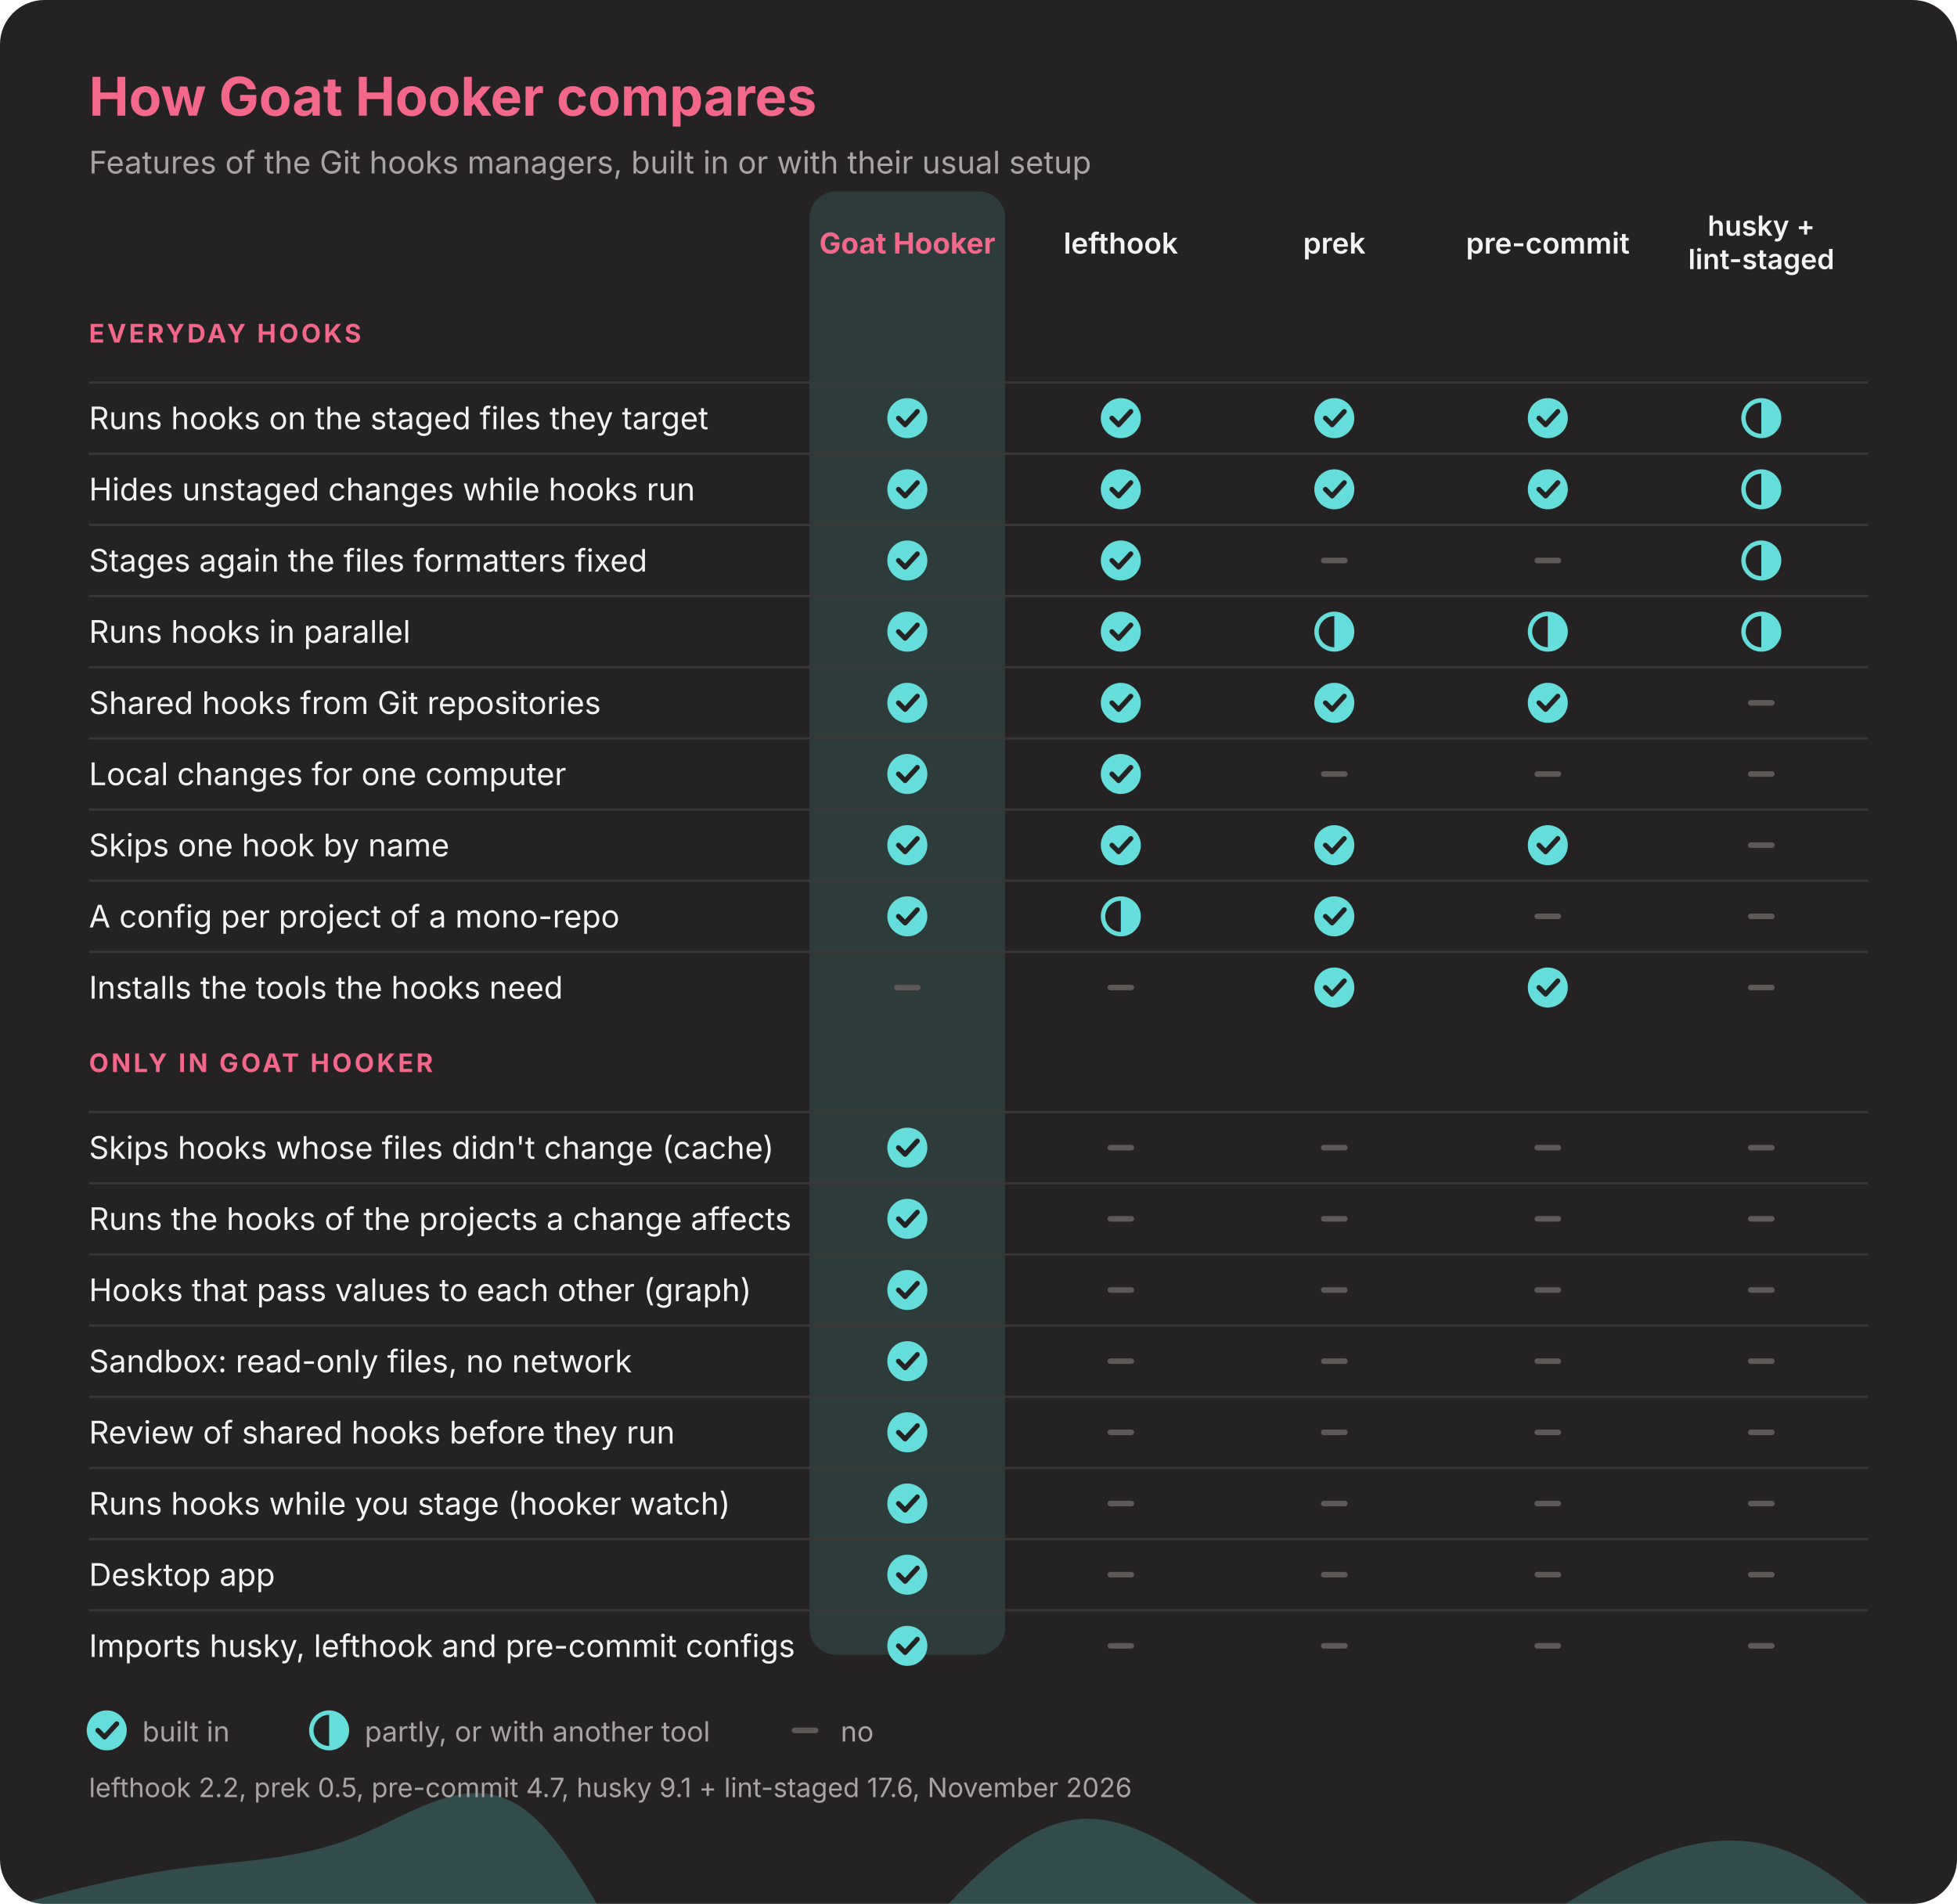
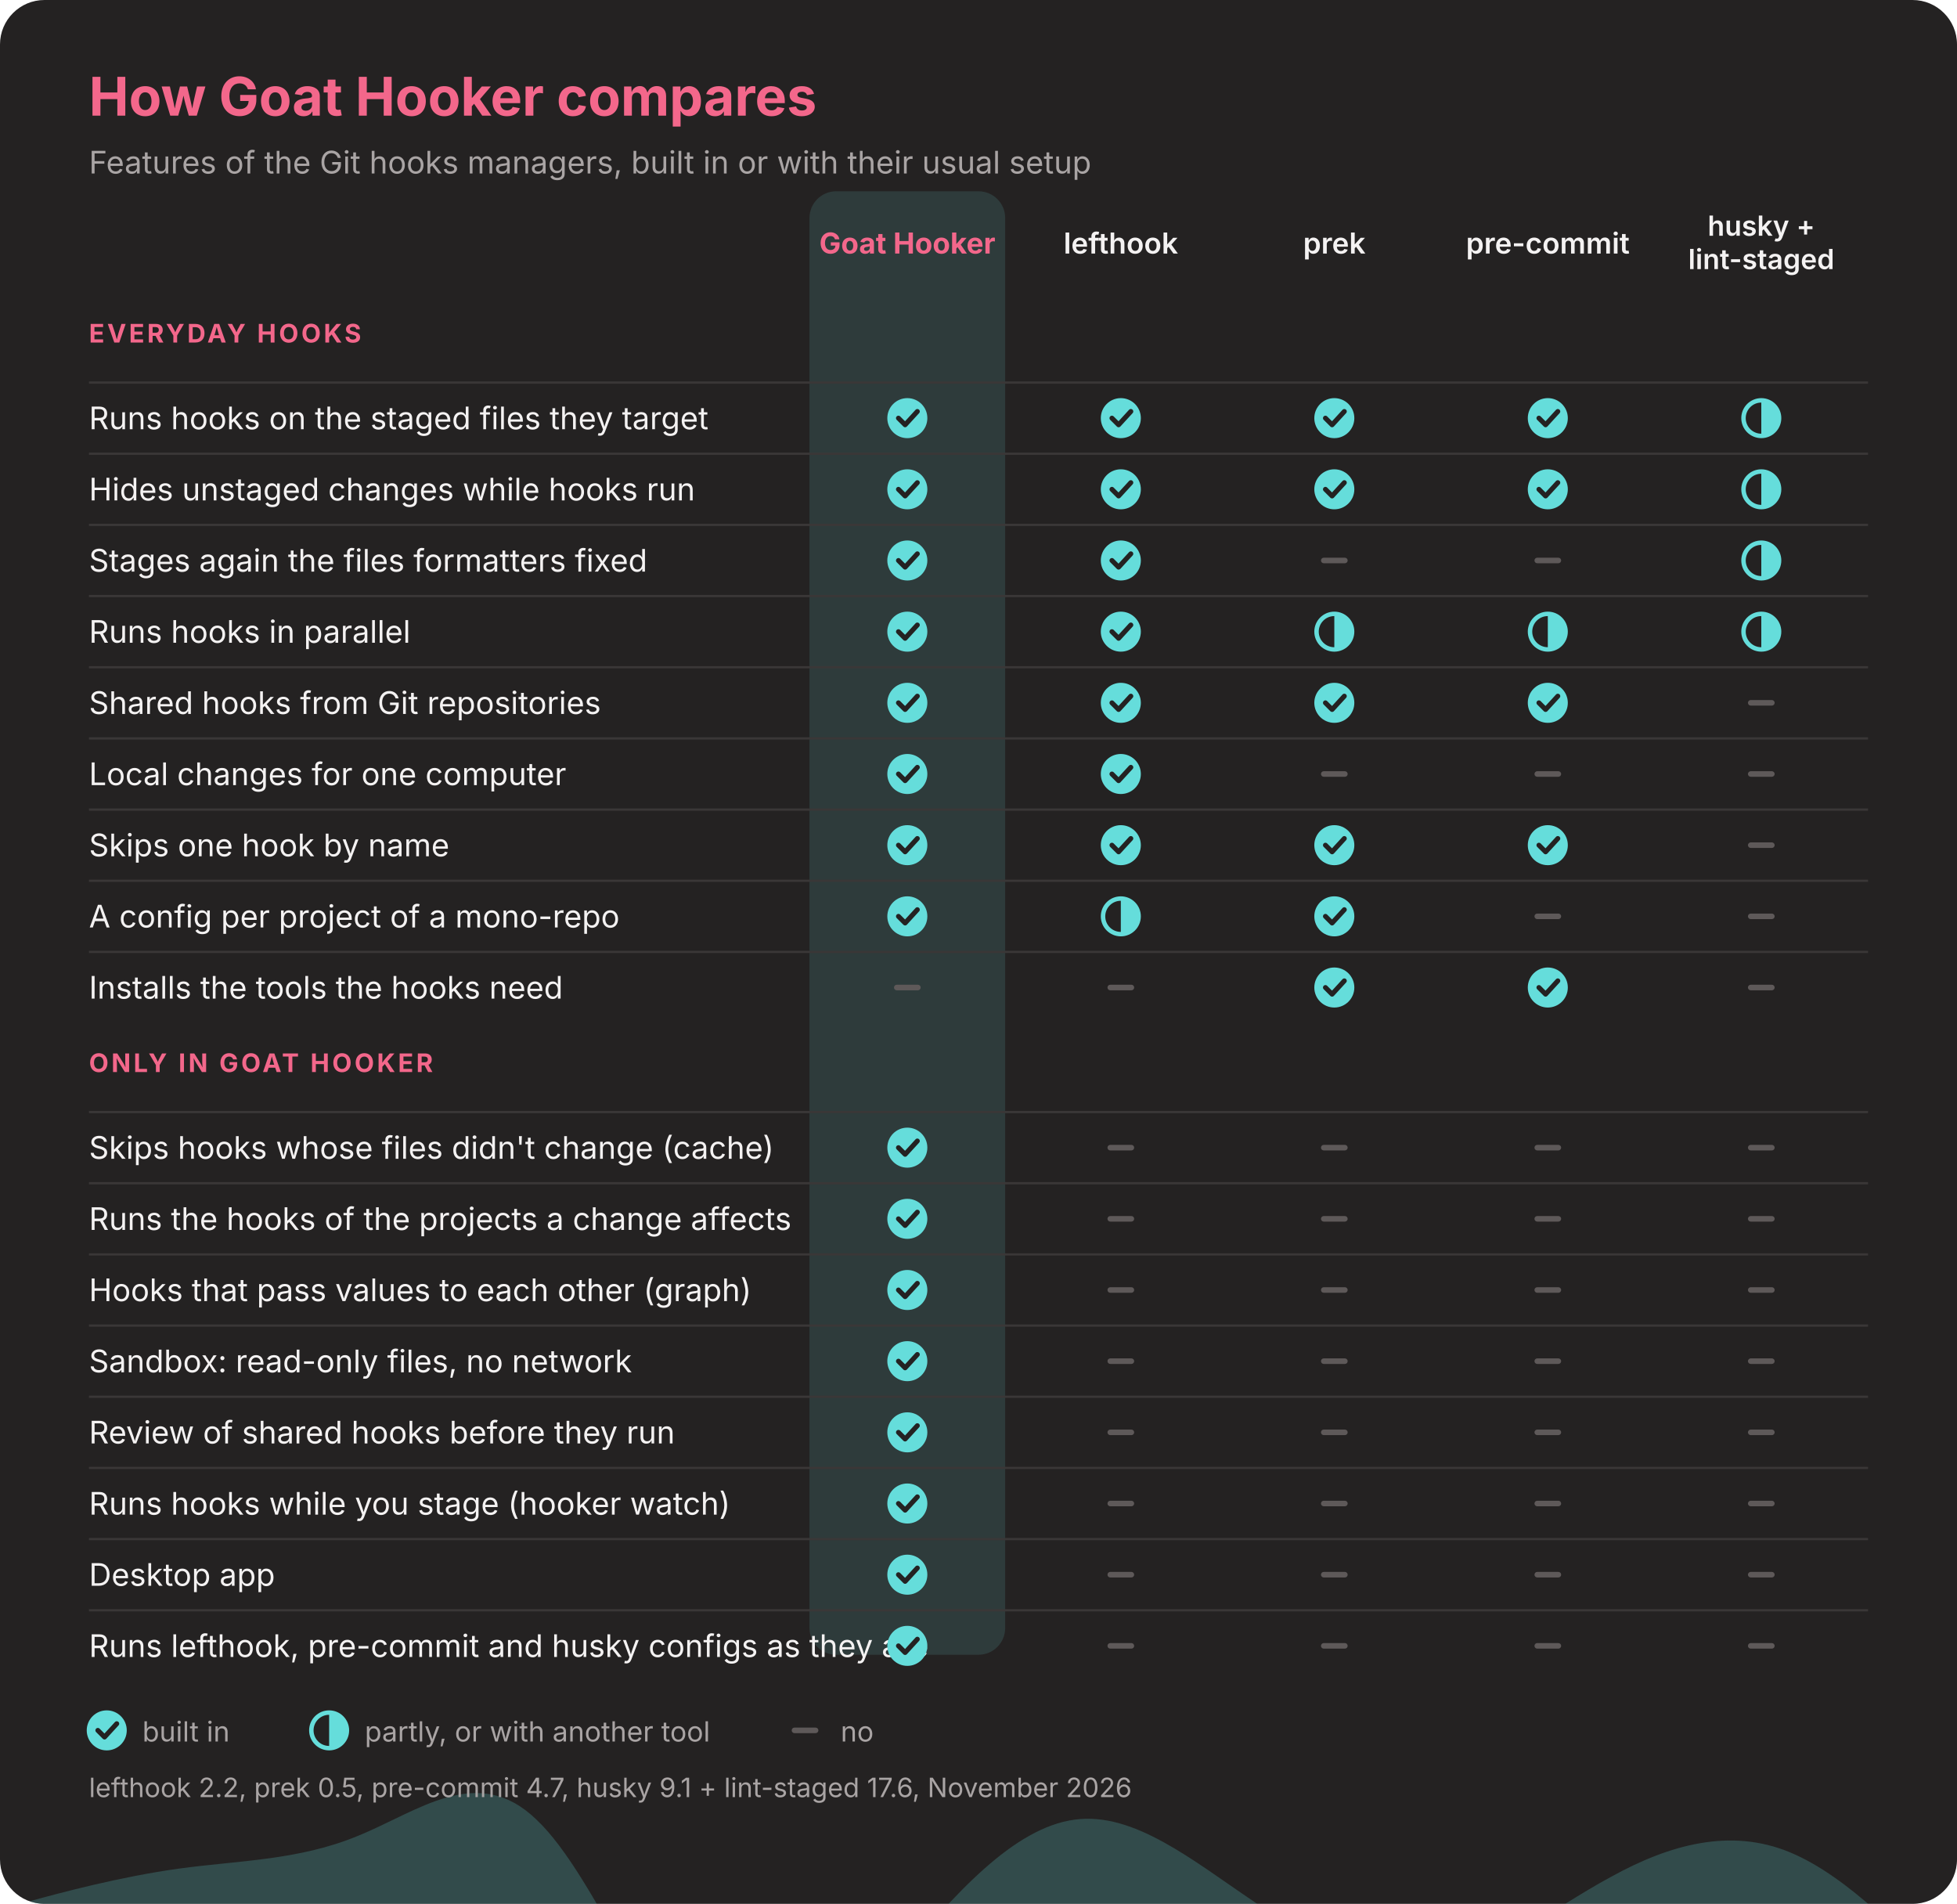
<svg xmlns="http://www.w3.org/2000/svg" width="880" height="856" viewBox="0 0 880 856" fill="none">
  <defs>
    <clipPath id="card">
      <rect width="880" height="856" rx="20" />
    </clipPath>
  </defs>
  <g clip-path="url(#card)">
    <rect width="880" height="856" rx="20" fill="#242222" />
    <path transform="translate(0 734.0723) scale(1.060241)" d="M0 117.369L12.525 113.907C25.05 110.445 50.796 103.521 75.846 100.059C100.896 96.597 126.642 96.597 151.692 86.212C177.437 75.826 202.487 55.054 227.537 79.288C253.283 103.521 278.333 172.761 303.383 190.071C329.129 207.38 354.179 172.761 379.229 141.603C404.975 110.445 430.025 82.75 455.771 79.288C480.821 75.826 505.871 96.597 531.617 113.907C556.667 131.217 581.717 145.065 607.462 141.603C632.512 138.141 657.562 117.369 683.308 103.521C708.358 89.674 734.104 82.75 759.154 93.135C784.204 103.521 809.95 131.217 822.475 145.065L835 158.913V242H822.475C809.95 242 784.204 242 759.154 242C734.104 242 708.358 242 683.308 242C657.562 242 632.512 242 607.462 242C581.717 242 556.667 242 531.617 242C505.871 242 480.821 242 455.771 242C430.025 242 404.975 242 379.229 242C354.179 242 329.129 242 303.383 242C278.333 242 253.283 242 227.537 242C202.487 242 177.437 242 151.692 242C126.642 242 100.896 242 75.846 242C50.796 242 25.05 242 12.525 242H0V117.369Z" fill="#65DDDB" fill-opacity="0.22" />
    <text x="40" y="52" font-family="Inter, -apple-system, 'Segoe UI', Roboto, Helvetica, Arial, sans-serif" font-size="24" font-weight="700" fill="#F3678B" text-anchor="start">How Goat Hooker compares</text>
    <text x="40" y="78" font-family="Inter, -apple-system, 'Segoe UI', Roboto, Helvetica, Arial, sans-serif" font-size="14" font-weight="400" fill="#A9A4A4" text-anchor="start">Features of the Git hooks managers, built in or with their usual setup</text>
    <rect x="364" y="86" width="88" height="658" rx="12" fill="#2E3B3B" />
    <text x="408.0" y="114" font-family="Inter, -apple-system, 'Segoe UI', Roboto, Helvetica, Arial, sans-serif" font-size="13" font-weight="700" fill="#F3678B" text-anchor="middle">Goat Hooker</text>
    <text x="504.0" y="114" font-family="Inter, -apple-system, 'Segoe UI', Roboto, Helvetica, Arial, sans-serif" font-size="13" font-weight="600" fill="#F4F2F2" text-anchor="middle">lefthook</text>
    <text x="600.0" y="114" font-family="Inter, -apple-system, 'Segoe UI', Roboto, Helvetica, Arial, sans-serif" font-size="13" font-weight="600" fill="#F4F2F2" text-anchor="middle">prek</text>
    <text x="696.0" y="114" font-family="Inter, -apple-system, 'Segoe UI', Roboto, Helvetica, Arial, sans-serif" font-size="13" font-weight="600" fill="#F4F2F2" text-anchor="middle">pre-commit</text>
    <text x="792.0" y="106" font-family="Inter, -apple-system, 'Segoe UI', Roboto, Helvetica, Arial, sans-serif" font-size="12.5" font-weight="600" fill="#F4F2F2" text-anchor="middle">husky +</text>
    <text x="792.0" y="121" font-family="Inter, -apple-system, 'Segoe UI', Roboto, Helvetica, Arial, sans-serif" font-size="12.5" font-weight="600" fill="#F4F2F2" text-anchor="middle">lint-staged</text>
    <text x="40" y="154" font-family="Inter, -apple-system, 'Segoe UI', Roboto, Helvetica, Arial, sans-serif" font-size="11.5" font-weight="700" fill="#F3678B" text-anchor="start" letter-spacing="1.2">EVERYDAY HOOKS</text>
    <line x1="40" x2="840" y1="172" y2="172" stroke="#3A3737" />
    <text x="40" y="193" font-family="Inter, -apple-system, 'Segoe UI', Roboto, Helvetica, Arial, sans-serif" font-size="14" font-weight="400" fill="#F4F2F2" text-anchor="start">Runs hooks on the staged files they target</text>
    <circle cx="408.0" cy="188" r="9" fill="#65DDDB" />
    <path d="M404.0 188 l3 3 l5.5 -6" stroke="#242222" stroke-width="2.2" stroke-linecap="round" stroke-linejoin="round" fill="none" />
    <circle cx="504.0" cy="188" r="9" fill="#65DDDB" />
    <path d="M500.0 188 l3 3 l5.5 -6" stroke="#242222" stroke-width="2.2" stroke-linecap="round" stroke-linejoin="round" fill="none" />
    <circle cx="600.0" cy="188" r="9" fill="#65DDDB" />
    <path d="M596.0 188 l3 3 l5.5 -6" stroke="#242222" stroke-width="2.2" stroke-linecap="round" stroke-linejoin="round" fill="none" />
    <circle cx="696.0" cy="188" r="9" fill="#65DDDB" />
    <path d="M692.0 188 l3 3 l5.5 -6" stroke="#242222" stroke-width="2.2" stroke-linecap="round" stroke-linejoin="round" fill="none" />
    <circle cx="792.0" cy="188" r="8" stroke="#65DDDB" stroke-width="2" fill="none" />
    <path d="M792.0 180 a8 8 0 0 1 0 16 z" fill="#65DDDB" />
    <line x1="40" x2="840" y1="204" y2="204" stroke="#3A3737" />
    <text x="40" y="225" font-family="Inter, -apple-system, 'Segoe UI', Roboto, Helvetica, Arial, sans-serif" font-size="14" font-weight="400" fill="#F4F2F2" text-anchor="start">Hides unstaged changes while hooks run</text>
    <circle cx="408.0" cy="220" r="9" fill="#65DDDB" />
    <path d="M404.0 220 l3 3 l5.5 -6" stroke="#242222" stroke-width="2.2" stroke-linecap="round" stroke-linejoin="round" fill="none" />
    <circle cx="504.0" cy="220" r="9" fill="#65DDDB" />
    <path d="M500.0 220 l3 3 l5.5 -6" stroke="#242222" stroke-width="2.2" stroke-linecap="round" stroke-linejoin="round" fill="none" />
    <circle cx="600.0" cy="220" r="9" fill="#65DDDB" />
    <path d="M596.0 220 l3 3 l5.5 -6" stroke="#242222" stroke-width="2.2" stroke-linecap="round" stroke-linejoin="round" fill="none" />
    <circle cx="696.0" cy="220" r="9" fill="#65DDDB" />
    <path d="M692.0 220 l3 3 l5.5 -6" stroke="#242222" stroke-width="2.2" stroke-linecap="round" stroke-linejoin="round" fill="none" />
    <circle cx="792.0" cy="220" r="8" stroke="#65DDDB" stroke-width="2" fill="none" />
    <path d="M792.0 212 a8 8 0 0 1 0 16 z" fill="#65DDDB" />
    <line x1="40" x2="840" y1="236" y2="236" stroke="#3A3737" />
    <text x="40" y="257" font-family="Inter, -apple-system, 'Segoe UI', Roboto, Helvetica, Arial, sans-serif" font-size="14" font-weight="400" fill="#F4F2F2" text-anchor="start">Stages again the files formatters fixed</text>
    <circle cx="408.0" cy="252" r="9" fill="#65DDDB" />
    <path d="M404.0 252 l3 3 l5.5 -6" stroke="#242222" stroke-width="2.2" stroke-linecap="round" stroke-linejoin="round" fill="none" />
    <circle cx="504.0" cy="252" r="9" fill="#65DDDB" />
    <path d="M500.0 252 l3 3 l5.5 -6" stroke="#242222" stroke-width="2.2" stroke-linecap="round" stroke-linejoin="round" fill="none" />
    <rect x="594.0" y="250.75" width="12" height="2.5" rx="1.25" fill="#5E5959" />
    <rect x="690.0" y="250.75" width="12" height="2.5" rx="1.25" fill="#5E5959" />
    <circle cx="792.0" cy="252" r="8" stroke="#65DDDB" stroke-width="2" fill="none" />
    <path d="M792.0 244 a8 8 0 0 1 0 16 z" fill="#65DDDB" />
    <line x1="40" x2="840" y1="268" y2="268" stroke="#3A3737" />
    <text x="40" y="289" font-family="Inter, -apple-system, 'Segoe UI', Roboto, Helvetica, Arial, sans-serif" font-size="14" font-weight="400" fill="#F4F2F2" text-anchor="start">Runs hooks in parallel</text>
    <circle cx="408.0" cy="284" r="9" fill="#65DDDB" />
    <path d="M404.0 284 l3 3 l5.5 -6" stroke="#242222" stroke-width="2.2" stroke-linecap="round" stroke-linejoin="round" fill="none" />
    <circle cx="504.0" cy="284" r="9" fill="#65DDDB" />
    <path d="M500.0 284 l3 3 l5.5 -6" stroke="#242222" stroke-width="2.2" stroke-linecap="round" stroke-linejoin="round" fill="none" />
    <circle cx="600.0" cy="284" r="8" stroke="#65DDDB" stroke-width="2" fill="none" />
    <path d="M600.0 276 a8 8 0 0 1 0 16 z" fill="#65DDDB" />
    <circle cx="696.0" cy="284" r="8" stroke="#65DDDB" stroke-width="2" fill="none" />
    <path d="M696.0 276 a8 8 0 0 1 0 16 z" fill="#65DDDB" />
    <circle cx="792.0" cy="284" r="8" stroke="#65DDDB" stroke-width="2" fill="none" />
    <path d="M792.0 276 a8 8 0 0 1 0 16 z" fill="#65DDDB" />
    <line x1="40" x2="840" y1="300" y2="300" stroke="#3A3737" />
    <text x="40" y="321" font-family="Inter, -apple-system, 'Segoe UI', Roboto, Helvetica, Arial, sans-serif" font-size="14" font-weight="400" fill="#F4F2F2" text-anchor="start">Shared hooks from Git repositories</text>
    <circle cx="408.0" cy="316" r="9" fill="#65DDDB" />
    <path d="M404.0 316 l3 3 l5.5 -6" stroke="#242222" stroke-width="2.2" stroke-linecap="round" stroke-linejoin="round" fill="none" />
    <circle cx="504.0" cy="316" r="9" fill="#65DDDB" />
    <path d="M500.0 316 l3 3 l5.5 -6" stroke="#242222" stroke-width="2.2" stroke-linecap="round" stroke-linejoin="round" fill="none" />
    <circle cx="600.0" cy="316" r="9" fill="#65DDDB" />
    <path d="M596.0 316 l3 3 l5.5 -6" stroke="#242222" stroke-width="2.2" stroke-linecap="round" stroke-linejoin="round" fill="none" />
    <circle cx="696.0" cy="316" r="9" fill="#65DDDB" />
    <path d="M692.0 316 l3 3 l5.5 -6" stroke="#242222" stroke-width="2.2" stroke-linecap="round" stroke-linejoin="round" fill="none" />
    <rect x="786.0" y="314.75" width="12" height="2.5" rx="1.25" fill="#5E5959" />
    <line x1="40" x2="840" y1="332" y2="332" stroke="#3A3737" />
    <text x="40" y="353" font-family="Inter, -apple-system, 'Segoe UI', Roboto, Helvetica, Arial, sans-serif" font-size="14" font-weight="400" fill="#F4F2F2" text-anchor="start">Local changes for one computer</text>
    <circle cx="408.0" cy="348" r="9" fill="#65DDDB" />
    <path d="M404.0 348 l3 3 l5.5 -6" stroke="#242222" stroke-width="2.2" stroke-linecap="round" stroke-linejoin="round" fill="none" />
    <circle cx="504.0" cy="348" r="9" fill="#65DDDB" />
    <path d="M500.0 348 l3 3 l5.5 -6" stroke="#242222" stroke-width="2.2" stroke-linecap="round" stroke-linejoin="round" fill="none" />
    <rect x="594.0" y="346.75" width="12" height="2.5" rx="1.25" fill="#5E5959" />
    <rect x="690.0" y="346.75" width="12" height="2.5" rx="1.25" fill="#5E5959" />
    <rect x="786.0" y="346.75" width="12" height="2.5" rx="1.25" fill="#5E5959" />
    <line x1="40" x2="840" y1="364" y2="364" stroke="#3A3737" />
    <text x="40" y="385" font-family="Inter, -apple-system, 'Segoe UI', Roboto, Helvetica, Arial, sans-serif" font-size="14" font-weight="400" fill="#F4F2F2" text-anchor="start">Skips one hook by name</text>
    <circle cx="408.0" cy="380" r="9" fill="#65DDDB" />
    <path d="M404.0 380 l3 3 l5.5 -6" stroke="#242222" stroke-width="2.2" stroke-linecap="round" stroke-linejoin="round" fill="none" />
    <circle cx="504.0" cy="380" r="9" fill="#65DDDB" />
    <path d="M500.0 380 l3 3 l5.5 -6" stroke="#242222" stroke-width="2.2" stroke-linecap="round" stroke-linejoin="round" fill="none" />
    <circle cx="600.0" cy="380" r="9" fill="#65DDDB" />
    <path d="M596.0 380 l3 3 l5.5 -6" stroke="#242222" stroke-width="2.2" stroke-linecap="round" stroke-linejoin="round" fill="none" />
    <circle cx="696.0" cy="380" r="9" fill="#65DDDB" />
    <path d="M692.0 380 l3 3 l5.5 -6" stroke="#242222" stroke-width="2.2" stroke-linecap="round" stroke-linejoin="round" fill="none" />
    <rect x="786.0" y="378.75" width="12" height="2.5" rx="1.25" fill="#5E5959" />
    <line x1="40" x2="840" y1="396" y2="396" stroke="#3A3737" />
    <text x="40" y="417" font-family="Inter, -apple-system, 'Segoe UI', Roboto, Helvetica, Arial, sans-serif" font-size="14" font-weight="400" fill="#F4F2F2" text-anchor="start">A config per project of a mono-repo</text>
    <circle cx="408.0" cy="412" r="9" fill="#65DDDB" />
    <path d="M404.0 412 l3 3 l5.5 -6" stroke="#242222" stroke-width="2.2" stroke-linecap="round" stroke-linejoin="round" fill="none" />
    <circle cx="504.0" cy="412" r="8" stroke="#65DDDB" stroke-width="2" fill="none" />
    <path d="M504.0 404 a8 8 0 0 1 0 16 z" fill="#65DDDB" />
    <circle cx="600.0" cy="412" r="9" fill="#65DDDB" />
    <path d="M596.0 412 l3 3 l5.5 -6" stroke="#242222" stroke-width="2.2" stroke-linecap="round" stroke-linejoin="round" fill="none" />
    <rect x="690.0" y="410.75" width="12" height="2.5" rx="1.25" fill="#5E5959" />
    <rect x="786.0" y="410.75" width="12" height="2.5" rx="1.25" fill="#5E5959" />
    <line x1="40" x2="840" y1="428" y2="428" stroke="#3A3737" />
    <text x="40" y="449" font-family="Inter, -apple-system, 'Segoe UI', Roboto, Helvetica, Arial, sans-serif" font-size="14" font-weight="400" fill="#F4F2F2" text-anchor="start">Installs the tools the hooks need</text>
    <rect x="402.0" y="442.75" width="12" height="2.5" rx="1.25" fill="#5E5959" />
    <rect x="498.0" y="442.75" width="12" height="2.5" rx="1.25" fill="#5E5959" />
    <circle cx="600.0" cy="444" r="9" fill="#65DDDB" />
    <path d="M596.0 444 l3 3 l5.5 -6" stroke="#242222" stroke-width="2.2" stroke-linecap="round" stroke-linejoin="round" fill="none" />
    <circle cx="696.0" cy="444" r="9" fill="#65DDDB" />
    <path d="M692.0 444 l3 3 l5.5 -6" stroke="#242222" stroke-width="2.2" stroke-linecap="round" stroke-linejoin="round" fill="none" />
    <rect x="786.0" y="442.75" width="12" height="2.5" rx="1.25" fill="#5E5959" />
    <text x="40" y="482" font-family="Inter, -apple-system, 'Segoe UI', Roboto, Helvetica, Arial, sans-serif" font-size="11.5" font-weight="700" fill="#F3678B" text-anchor="start" letter-spacing="1.2">ONLY IN GOAT HOOKER</text>
    <line x1="40" x2="840" y1="500" y2="500" stroke="#3A3737" />
    <text x="40" y="521" font-family="Inter, -apple-system, 'Segoe UI', Roboto, Helvetica, Arial, sans-serif" font-size="14" font-weight="400" fill="#F4F2F2" text-anchor="start">Skips hooks whose files didn't change (cache)</text>
    <circle cx="408.0" cy="516" r="9" fill="#65DDDB" />
    <path d="M404.0 516 l3 3 l5.5 -6" stroke="#242222" stroke-width="2.2" stroke-linecap="round" stroke-linejoin="round" fill="none" />
    <rect x="498.0" y="514.75" width="12" height="2.5" rx="1.25" fill="#5E5959" />
    <rect x="594.0" y="514.75" width="12" height="2.5" rx="1.25" fill="#5E5959" />
    <rect x="690.0" y="514.75" width="12" height="2.5" rx="1.25" fill="#5E5959" />
    <rect x="786.0" y="514.75" width="12" height="2.5" rx="1.25" fill="#5E5959" />
    <line x1="40" x2="840" y1="532" y2="532" stroke="#3A3737" />
    <text x="40" y="553" font-family="Inter, -apple-system, 'Segoe UI', Roboto, Helvetica, Arial, sans-serif" font-size="14" font-weight="400" fill="#F4F2F2" text-anchor="start">Runs the hooks of the projects a change affects</text>
    <circle cx="408.0" cy="548" r="9" fill="#65DDDB" />
    <path d="M404.0 548 l3 3 l5.5 -6" stroke="#242222" stroke-width="2.2" stroke-linecap="round" stroke-linejoin="round" fill="none" />
    <rect x="498.0" y="546.75" width="12" height="2.5" rx="1.25" fill="#5E5959" />
    <rect x="594.0" y="546.75" width="12" height="2.5" rx="1.25" fill="#5E5959" />
    <rect x="690.0" y="546.75" width="12" height="2.5" rx="1.25" fill="#5E5959" />
    <rect x="786.0" y="546.75" width="12" height="2.5" rx="1.25" fill="#5E5959" />
    <line x1="40" x2="840" y1="564" y2="564" stroke="#3A3737" />
    <text x="40" y="585" font-family="Inter, -apple-system, 'Segoe UI', Roboto, Helvetica, Arial, sans-serif" font-size="14" font-weight="400" fill="#F4F2F2" text-anchor="start">Hooks that pass values to each other (graph)</text>
    <circle cx="408.0" cy="580" r="9" fill="#65DDDB" />
    <path d="M404.0 580 l3 3 l5.5 -6" stroke="#242222" stroke-width="2.2" stroke-linecap="round" stroke-linejoin="round" fill="none" />
    <rect x="498.0" y="578.75" width="12" height="2.5" rx="1.25" fill="#5E5959" />
    <rect x="594.0" y="578.75" width="12" height="2.5" rx="1.25" fill="#5E5959" />
    <rect x="690.0" y="578.75" width="12" height="2.5" rx="1.25" fill="#5E5959" />
    <rect x="786.0" y="578.75" width="12" height="2.5" rx="1.25" fill="#5E5959" />
    <line x1="40" x2="840" y1="596" y2="596" stroke="#3A3737" />
    <text x="40" y="617" font-family="Inter, -apple-system, 'Segoe UI', Roboto, Helvetica, Arial, sans-serif" font-size="14" font-weight="400" fill="#F4F2F2" text-anchor="start">Sandbox: read-only files, no network</text>
    <circle cx="408.0" cy="612" r="9" fill="#65DDDB" />
    <path d="M404.0 612 l3 3 l5.5 -6" stroke="#242222" stroke-width="2.2" stroke-linecap="round" stroke-linejoin="round" fill="none" />
    <rect x="498.0" y="610.75" width="12" height="2.5" rx="1.25" fill="#5E5959" />
    <rect x="594.0" y="610.75" width="12" height="2.5" rx="1.25" fill="#5E5959" />
    <rect x="690.0" y="610.75" width="12" height="2.5" rx="1.25" fill="#5E5959" />
    <rect x="786.0" y="610.75" width="12" height="2.5" rx="1.25" fill="#5E5959" />
    <line x1="40" x2="840" y1="628" y2="628" stroke="#3A3737" />
    <text x="40" y="649" font-family="Inter, -apple-system, 'Segoe UI', Roboto, Helvetica, Arial, sans-serif" font-size="14" font-weight="400" fill="#F4F2F2" text-anchor="start">Review of shared hooks before they run</text>
    <circle cx="408.0" cy="644" r="9" fill="#65DDDB" />
    <path d="M404.0 644 l3 3 l5.5 -6" stroke="#242222" stroke-width="2.2" stroke-linecap="round" stroke-linejoin="round" fill="none" />
    <rect x="498.0" y="642.75" width="12" height="2.5" rx="1.25" fill="#5E5959" />
    <rect x="594.0" y="642.75" width="12" height="2.5" rx="1.25" fill="#5E5959" />
    <rect x="690.0" y="642.75" width="12" height="2.5" rx="1.25" fill="#5E5959" />
    <rect x="786.0" y="642.75" width="12" height="2.5" rx="1.25" fill="#5E5959" />
    <line x1="40" x2="840" y1="660" y2="660" stroke="#3A3737" />
    <text x="40" y="681" font-family="Inter, -apple-system, 'Segoe UI', Roboto, Helvetica, Arial, sans-serif" font-size="14" font-weight="400" fill="#F4F2F2" text-anchor="start">Runs hooks while you stage (hooker watch)</text>
    <circle cx="408.0" cy="676" r="9" fill="#65DDDB" />
    <path d="M404.0 676 l3 3 l5.5 -6" stroke="#242222" stroke-width="2.2" stroke-linecap="round" stroke-linejoin="round" fill="none" />
    <rect x="498.0" y="674.75" width="12" height="2.5" rx="1.25" fill="#5E5959" />
    <rect x="594.0" y="674.75" width="12" height="2.5" rx="1.25" fill="#5E5959" />
    <rect x="690.0" y="674.75" width="12" height="2.5" rx="1.25" fill="#5E5959" />
    <rect x="786.0" y="674.75" width="12" height="2.5" rx="1.25" fill="#5E5959" />
    <line x1="40" x2="840" y1="692" y2="692" stroke="#3A3737" />
    <text x="40" y="713" font-family="Inter, -apple-system, 'Segoe UI', Roboto, Helvetica, Arial, sans-serif" font-size="14" font-weight="400" fill="#F4F2F2" text-anchor="start">Desktop app</text>
    <circle cx="408.0" cy="708" r="9" fill="#65DDDB" />
    <path d="M404.0 708 l3 3 l5.5 -6" stroke="#242222" stroke-width="2.2" stroke-linecap="round" stroke-linejoin="round" fill="none" />
    <rect x="498.0" y="706.75" width="12" height="2.5" rx="1.25" fill="#5E5959" />
    <rect x="594.0" y="706.75" width="12" height="2.5" rx="1.25" fill="#5E5959" />
    <rect x="690.0" y="706.75" width="12" height="2.5" rx="1.25" fill="#5E5959" />
    <rect x="786.0" y="706.75" width="12" height="2.5" rx="1.25" fill="#5E5959" />
    <line x1="40" x2="840" y1="724" y2="724" stroke="#3A3737" />
-     <text x="40" y="745" font-family="Inter, -apple-system, 'Segoe UI', Roboto, Helvetica, Arial, sans-serif" font-size="14" font-weight="400" fill="#F4F2F2" text-anchor="start">Imports husky, lefthook and pre-commit configs</text>
+     <text x="40" y="745" font-family="Inter, -apple-system, 'Segoe UI', Roboto, Helvetica, Arial, sans-serif" font-size="14" font-weight="400" fill="#F4F2F2" text-anchor="start">Runs lefthook, pre-commit and husky configs as they are</text>
    <circle cx="408.0" cy="740" r="9" fill="#65DDDB" />
    <path d="M404.0 740 l3 3 l5.5 -6" stroke="#242222" stroke-width="2.2" stroke-linecap="round" stroke-linejoin="round" fill="none" />
    <rect x="498.0" y="738.75" width="12" height="2.5" rx="1.25" fill="#5E5959" />
    <rect x="594.0" y="738.75" width="12" height="2.5" rx="1.25" fill="#5E5959" />
    <rect x="690.0" y="738.75" width="12" height="2.5" rx="1.25" fill="#5E5959" />
    <rect x="786.0" y="738.75" width="12" height="2.5" rx="1.25" fill="#5E5959" />
    <circle cx="48" cy="778" r="9" fill="#65DDDB" />
    <path d="M44 778 l3 3 l5.5 -6" stroke="#242222" stroke-width="2.2" stroke-linecap="round" stroke-linejoin="round" fill="none" />
    <text x="64" y="783" font-family="Inter, -apple-system, 'Segoe UI', Roboto, Helvetica, Arial, sans-serif" font-size="12.5" font-weight="400" fill="#A9A4A4" text-anchor="start">built in</text>
    <circle cx="148" cy="778" r="8" stroke="#65DDDB" stroke-width="2" fill="none" />
    <path d="M148 770 a8 8 0 0 1 0 16 z" fill="#65DDDB" />
    <text x="164" y="783" font-family="Inter, -apple-system, 'Segoe UI', Roboto, Helvetica, Arial, sans-serif" font-size="12.5" font-weight="400" fill="#A9A4A4" text-anchor="start">partly, or with another tool</text>
    <rect x="356" y="776.75" width="12" height="2.5" rx="1.25" fill="#5E5959" />
    <text x="378" y="783" font-family="Inter, -apple-system, 'Segoe UI', Roboto, Helvetica, Arial, sans-serif" font-size="12.5" font-weight="400" fill="#A9A4A4" text-anchor="start">no</text>
    <text x="40" y="808" font-family="Inter, -apple-system, 'Segoe UI', Roboto, Helvetica, Arial, sans-serif" font-size="12" font-weight="400" fill="#A9A4A4" text-anchor="start">lefthook 2.2, prek 0.5, pre-commit 4.7, husky 9.1 + lint-staged 17.6, November 2026</text>
  </g>
</svg>
